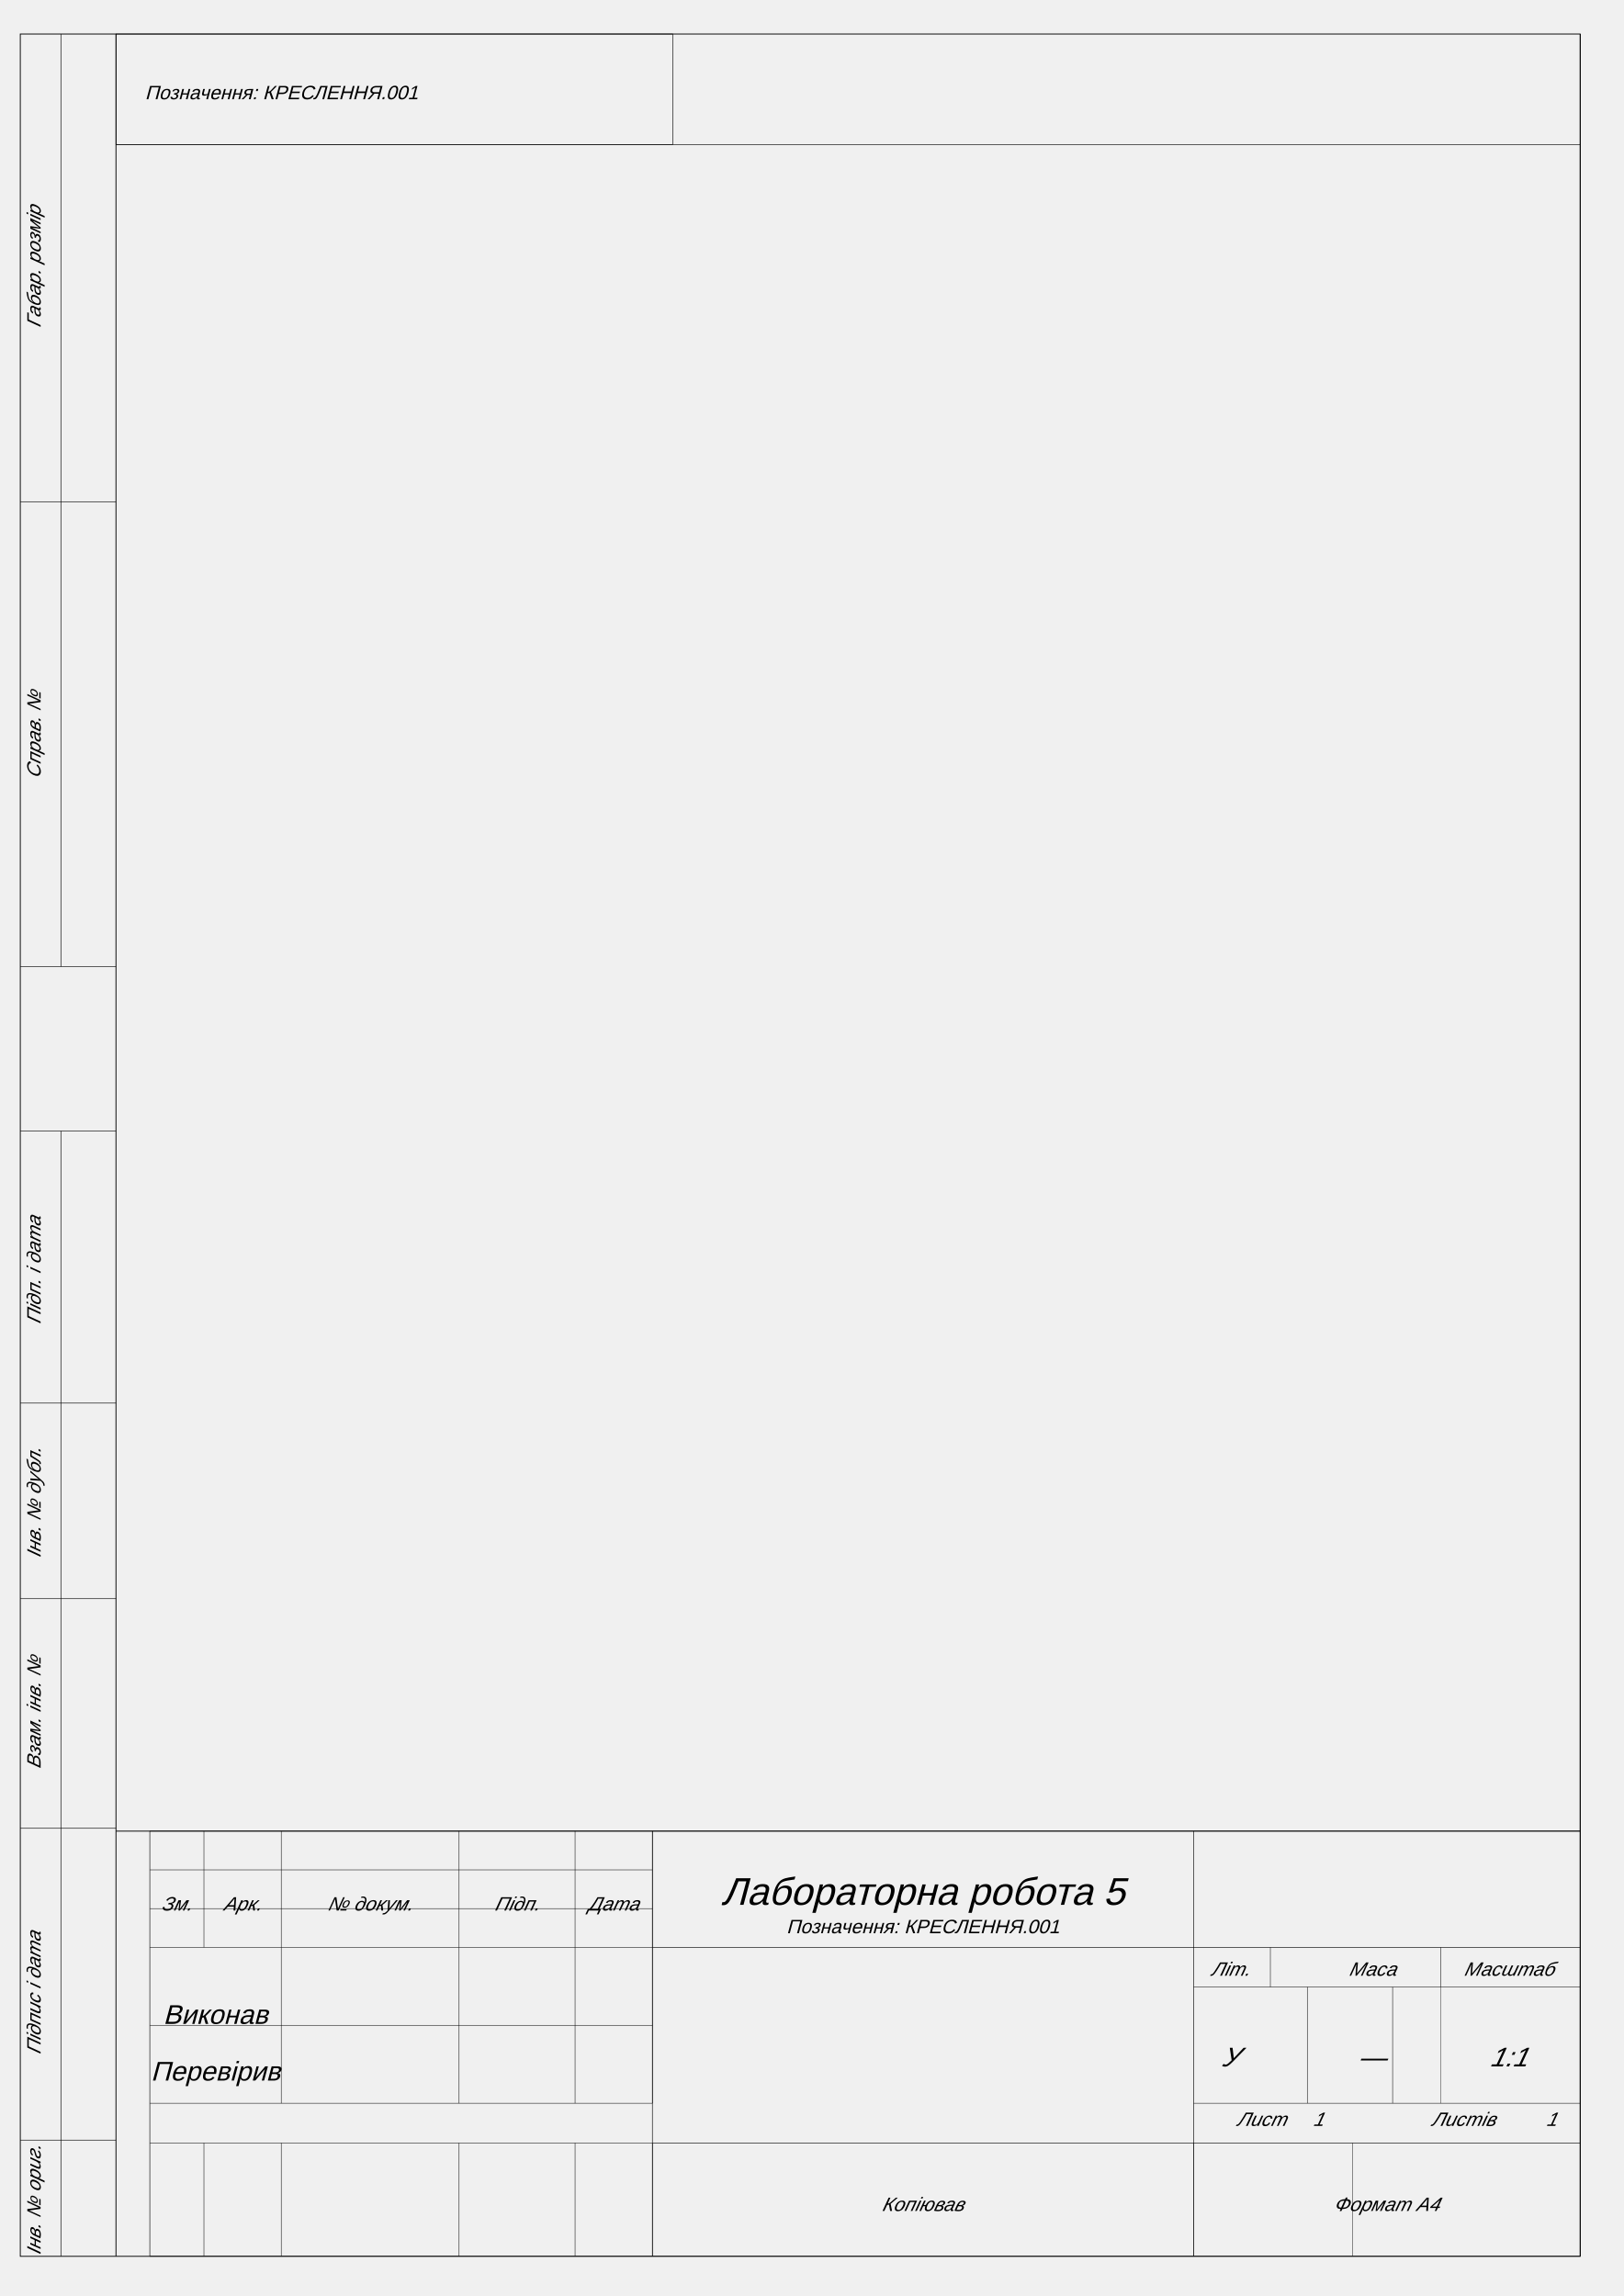
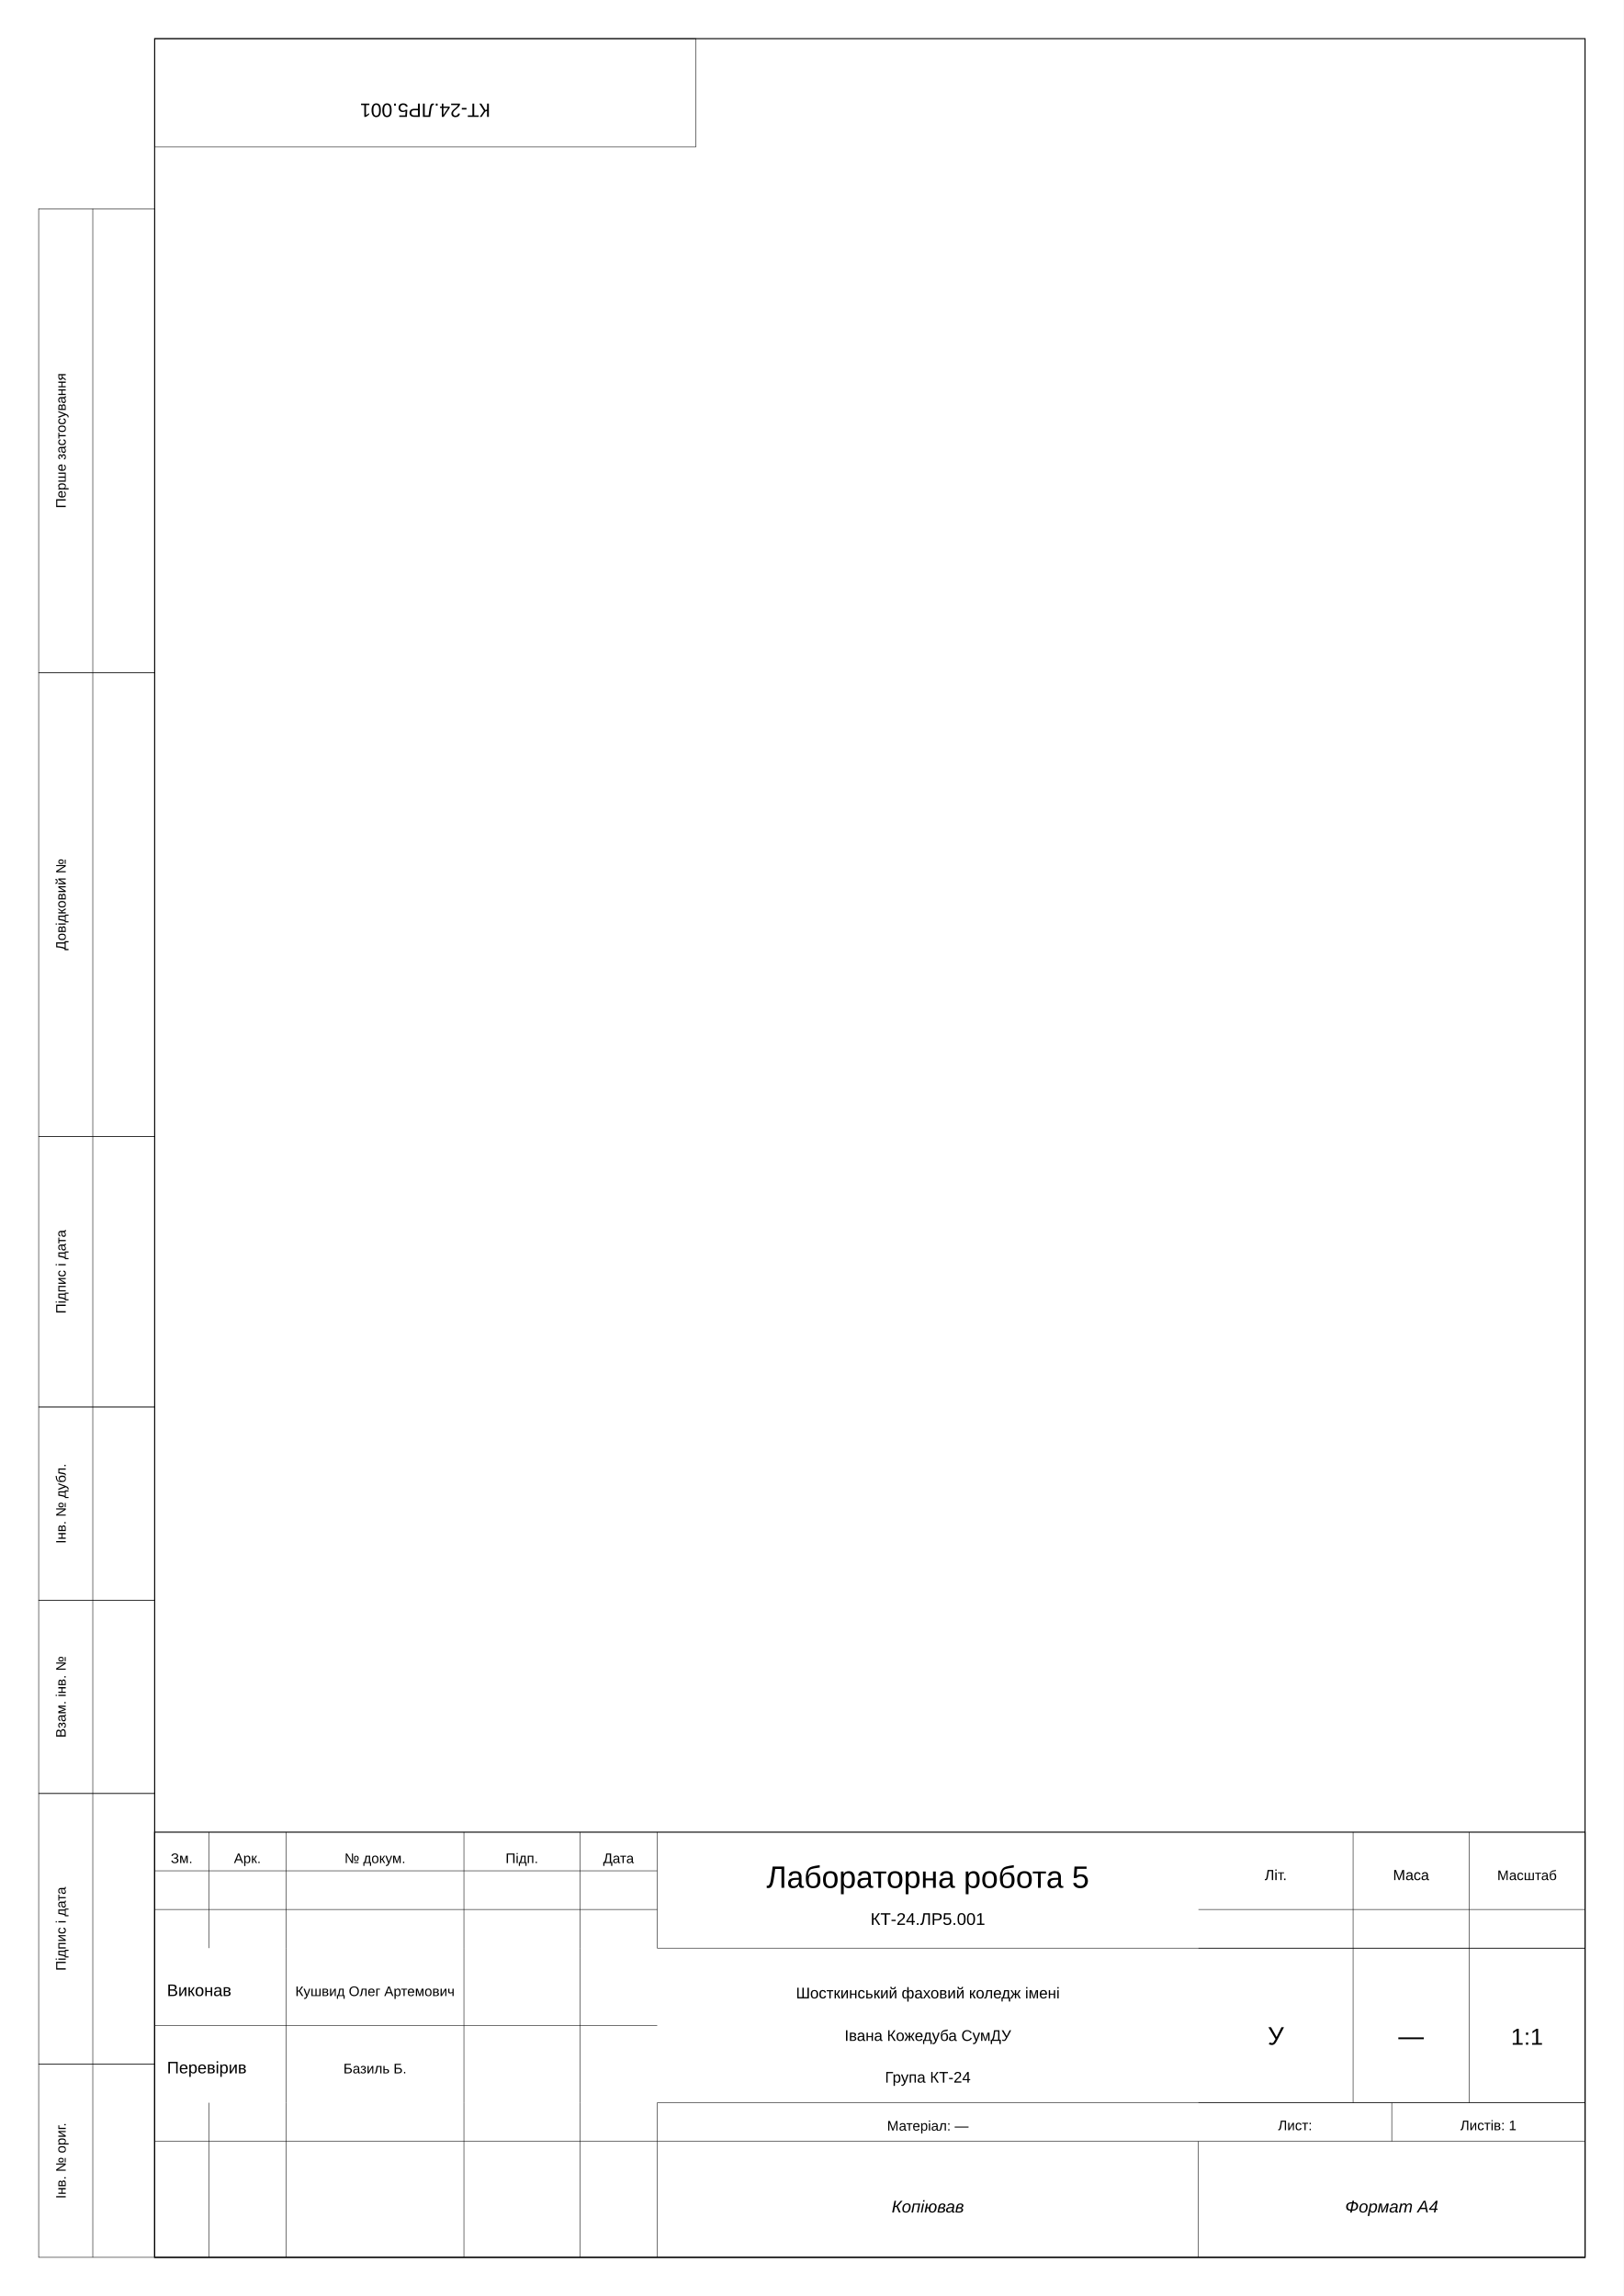
<svg xmlns="http://www.w3.org/2000/svg" width="210mm" height="297mm" viewBox="0 0 210 297">
-   <g transform="translate(0 0) scale(1)">
-     <rect x="2.625" y="4.4" width="201.75" height="287.467" fill="none" stroke="#000000" stroke-width="0.42" vector-effect="non-scaling-stroke" />
-     <line x1="7.875" y1="4.4" x2="7.875" y2="125.033" stroke="#000000" stroke-width="0.28" fill="none" vector-effect="non-scaling-stroke" />
-     <line x1="15" y1="4.4" x2="15" y2="291.867" stroke="#000000" stroke-width="0.42" fill="none" vector-effect="non-scaling-stroke" />
-     <line x1="204.375" y1="4.4" x2="204.375" y2="291.867" stroke="#000000" stroke-width="0.42" fill="none" vector-effect="non-scaling-stroke" />
-     <line x1="2.625" y1="64.9" x2="15" y2="64.9" stroke="#000000" stroke-width="0.28" fill="none" vector-effect="non-scaling-stroke" />
-     <line x1="2.625" y1="125.033" x2="15" y2="125.033" stroke="#000000" stroke-width="0.28" fill="none" vector-effect="non-scaling-stroke" />
-     <line x1="2.625" y1="146.3" x2="15" y2="146.3" stroke="#000000" stroke-width="0.28" fill="none" vector-effect="non-scaling-stroke" />
-     <line x1="2.625" y1="181.5" x2="15" y2="181.5" stroke="#000000" stroke-width="0.28" fill="none" vector-effect="non-scaling-stroke" />
-     <line x1="2.625" y1="206.8" x2="15" y2="206.8" stroke="#000000" stroke-width="0.28" fill="none" vector-effect="non-scaling-stroke" />
-     <line x1="2.625" y1="236.5" x2="15" y2="236.5" stroke="#000000" stroke-width="0.28" fill="none" vector-effect="non-scaling-stroke" />
-     <line x1="2.625" y1="276.833" x2="15" y2="276.833" stroke="#000000" stroke-width="0.28" fill="none" vector-effect="non-scaling-stroke" />
-     <line x1="7.875" y1="146.3" x2="7.875" y2="291.867" stroke="#000000" stroke-width="0.28" fill="none" vector-effect="non-scaling-stroke" />
-     <rect x="15" y="4.4" width="72" height="14.3" fill="none" stroke="#000000" stroke-width="0.28" vector-effect="non-scaling-stroke" />
-     <text x="18.75" y="12.833" font-family="GOST type B,Arial,sans-serif" font-size="2.5" fill="#000000" text-anchor="start" transform="translate(18.75 12.83333) skewX(-15) translate(-18.75 -12.83333)">Позначення: КРЕСЛЕННЯ.001</text>
-     <line x1="15" y1="18.7" x2="204.375" y2="18.7" stroke="#000000" stroke-width="0.28" fill="none" vector-effect="non-scaling-stroke" />
-     <line x1="15" y1="236.867" x2="204.375" y2="236.867" stroke="#000000" stroke-width="0.42" fill="none" vector-effect="non-scaling-stroke" />
-     <line x1="19.375" y1="236.867" x2="19.375" y2="291.867" stroke="#000000" stroke-width="0.28" fill="none" vector-effect="non-scaling-stroke" />
-     <line x1="84.375" y1="236.867" x2="84.375" y2="291.867" stroke="#000000" stroke-width="0.28" fill="none" vector-effect="non-scaling-stroke" />
-     <line x1="154.375" y1="236.867" x2="154.375" y2="291.867" stroke="#000000" stroke-width="0.28" fill="none" vector-effect="non-scaling-stroke" />
-     <line x1="19.375" y1="236.867" x2="204.375" y2="236.867" stroke="#000000" stroke-width="0.28" fill="none" vector-effect="non-scaling-stroke" />
-     <line x1="19.375" y1="291.867" x2="204.375" y2="291.867" stroke="#000000" stroke-width="0.28" fill="none" vector-effect="non-scaling-stroke" />
-     <line x1="84.375" y1="251.9" x2="204.375" y2="251.9" stroke="#000000" stroke-width="0.28" fill="none" vector-effect="non-scaling-stroke" />
-     <line x1="84.375" y1="277.2" x2="204.375" y2="277.2" stroke="#000000" stroke-width="0.28" fill="none" vector-effect="non-scaling-stroke" />
-     <line x1="26.375" y1="236.867" x2="26.375" y2="251.9" stroke="#000000" stroke-width="0.23" fill="none" vector-effect="non-scaling-stroke" />
-     <line x1="36.375" y1="236.867" x2="36.375" y2="251.9" stroke="#000000" stroke-width="0.23" fill="none" vector-effect="non-scaling-stroke" />
-     <line x1="59.375" y1="236.867" x2="59.375" y2="251.9" stroke="#000000" stroke-width="0.23" fill="none" vector-effect="non-scaling-stroke" />
-     <line x1="74.375" y1="236.867" x2="74.375" y2="251.9" stroke="#000000" stroke-width="0.23" fill="none" vector-effect="non-scaling-stroke" />
-     <line x1="84.375" y1="236.867" x2="84.375" y2="251.9" stroke="#000000" stroke-width="0.23" fill="none" vector-effect="non-scaling-stroke" />
-     <line x1="19.375" y1="241.878" x2="84.375" y2="241.878" stroke="#000000" stroke-width="0.23" fill="none" vector-effect="non-scaling-stroke" />
-     <line x1="19.375" y1="246.889" x2="84.375" y2="246.889" stroke="#000000" stroke-width="0.23" fill="none" vector-effect="non-scaling-stroke" />
-     <line x1="36.375" y1="251.9" x2="36.375" y2="272.067" stroke="#000000" stroke-width="0.23" fill="none" vector-effect="non-scaling-stroke" />
-     <line x1="59.375" y1="251.9" x2="59.375" y2="272.067" stroke="#000000" stroke-width="0.23" fill="none" vector-effect="non-scaling-stroke" />
-     <line x1="74.375" y1="251.9" x2="74.375" y2="272.067" stroke="#000000" stroke-width="0.23" fill="none" vector-effect="non-scaling-stroke" />
-     <line x1="84.375" y1="251.9" x2="84.375" y2="272.067" stroke="#000000" stroke-width="0.23" fill="none" vector-effect="non-scaling-stroke" />
-     <line x1="19.375" y1="251.9" x2="84.375" y2="251.9" stroke="#000000" stroke-width="0.23" fill="none" vector-effect="non-scaling-stroke" />
-     <line x1="19.375" y1="261.983" x2="84.375" y2="261.983" stroke="#000000" stroke-width="0.23" fill="none" vector-effect="non-scaling-stroke" />
-     <line x1="19.375" y1="272.067" x2="84.375" y2="272.067" stroke="#000000" stroke-width="0.23" fill="none" vector-effect="non-scaling-stroke" />
-     <line x1="26.375" y1="277.2" x2="26.375" y2="291.867" stroke="#000000" stroke-width="0.23" fill="none" vector-effect="non-scaling-stroke" />
-     <line x1="36.375" y1="277.2" x2="36.375" y2="291.867" stroke="#000000" stroke-width="0.23" fill="none" vector-effect="non-scaling-stroke" />
-     <line x1="59.375" y1="277.2" x2="59.375" y2="291.867" stroke="#000000" stroke-width="0.23" fill="none" vector-effect="non-scaling-stroke" />
-     <line x1="74.375" y1="277.2" x2="74.375" y2="291.867" stroke="#000000" stroke-width="0.23" fill="none" vector-effect="non-scaling-stroke" />
-     <line x1="84.375" y1="277.2" x2="84.375" y2="291.867" stroke="#000000" stroke-width="0.23" fill="none" vector-effect="non-scaling-stroke" />
-     <line x1="19.375" y1="277.2" x2="84.375" y2="277.2" stroke="#000000" stroke-width="0.23" fill="none" vector-effect="non-scaling-stroke" />
-     <line x1="154.375" y1="257.033" x2="204.375" y2="257.033" stroke="#000000" stroke-width="0.23" fill="none" vector-effect="non-scaling-stroke" />
-     <line x1="154.375" y1="272.067" x2="204.375" y2="272.067" stroke="#000000" stroke-width="0.23" fill="none" vector-effect="non-scaling-stroke" />
-     <line x1="164.302" y1="251.9" x2="164.302" y2="257.033" stroke="#000000" stroke-width="0.23" fill="none" vector-effect="non-scaling-stroke" />
-     <line x1="186.36" y1="251.9" x2="186.36" y2="257.033" stroke="#000000" stroke-width="0.23" fill="none" vector-effect="non-scaling-stroke" />
-     <line x1="169.081" y1="257.033" x2="169.081" y2="272.067" stroke="#000000" stroke-width="0.23" fill="none" vector-effect="non-scaling-stroke" />
-     <line x1="180.111" y1="257.033" x2="180.111" y2="272.067" stroke="#000000" stroke-width="0.23" fill="none" vector-effect="non-scaling-stroke" />
-     <line x1="186.36" y1="257.033" x2="186.36" y2="272.067" stroke="#000000" stroke-width="0.18" fill="none" vector-effect="non-scaling-stroke" />
-     <line x1="154.375" y1="277.2" x2="154.375" y2="291.867" stroke="#000000" stroke-width="0.2" fill="none" vector-effect="non-scaling-stroke" />
-     <line x1="174.964" y1="277.2" x2="174.964" y2="291.867" stroke="#000000" stroke-width="0.2" fill="none" vector-effect="non-scaling-stroke" />
-     <text x="5.25" y="34.467" font-family="GOST type B,Arial,sans-serif" font-size="2.5" fill="#000000" text-anchor="middle" transform="translate(5.25 34.46667) rotate(-90) skewX(-15) translate(-5.25 -34.46667)" font-style="italic">Габар. розмір</text>
-     <text x="5.25" y="94.967" font-family="GOST type B,Arial,sans-serif" font-size="2.5" fill="#000000" text-anchor="middle" transform="translate(5.25 94.96667) rotate(-90) skewX(-15) translate(-5.25 -94.96667)" font-style="italic">Справ. №</text>
-     <text x="5.25" y="164.267" font-family="GOST type B,Arial,sans-serif" font-size="2.5" fill="#000000" text-anchor="middle" transform="translate(5.25 164.2667) rotate(-90) skewX(-15) translate(-5.25 -164.2667)" font-style="italic">Підп. і дата</text>
-     <text x="5.25" y="194.333" font-family="GOST type B,Arial,sans-serif" font-size="2.5" fill="#000000" text-anchor="middle" transform="translate(5.25 194.3333) rotate(-90) skewX(-15) translate(-5.25 -194.3333)" font-style="italic">Інв. № дубл.</text>
-     <text x="5.25" y="221.467" font-family="GOST type B,Arial,sans-serif" font-size="2.5" fill="#000000" text-anchor="middle" transform="translate(5.25 221.4667) rotate(-90) skewX(-15) translate(-5.25 -221.4667)" font-style="italic">Взам. інв. №</text>
-     <text x="5.25" y="257.767" font-family="GOST type B,Arial,sans-serif" font-size="2.5" fill="#000000" text-anchor="middle" transform="translate(5.25 257.7667) rotate(-90) skewX(-15) translate(-5.25 -257.7667)" font-style="italic">Підпис і дата</text>
-     <text x="5.25" y="284.533" font-family="GOST type B,Arial,sans-serif" font-size="2.5" fill="#000000" text-anchor="middle" transform="translate(5.25 284.5333) rotate(-90) skewX(-15) translate(-5.25 -284.5333)" font-style="italic">Інв. № ориг.</text>
-     <text x="22.875" y="247.133" font-family="GOST type B,Arial,sans-serif" font-size="2.5" fill="#000000" text-anchor="middle" transform="translate(22.87519 247.1333) skewX(-15) translate(-22.87519 -247.1333)" font-style="italic">Зм.</text>
-     <text x="31.375" y="247.133" font-family="GOST type B,Arial,sans-serif" font-size="2.5" fill="#000000" text-anchor="middle" transform="translate(31.37531 247.1333) skewX(-15) translate(-31.37531 -247.1333)" font-style="italic">Арк.</text>
-     <text x="47.875" y="247.133" font-family="GOST type B,Arial,sans-serif" font-size="2.5" fill="#000000" text-anchor="middle" transform="translate(47.87531 247.1333) skewX(-15) translate(-47.87531 -247.1333)" font-style="italic">№ докум.</text>
-     <text x="66.875" y="247.133" font-family="GOST type B,Arial,sans-serif" font-size="2.5" fill="#000000" text-anchor="middle" transform="translate(66.87525 247.1333) skewX(-15) translate(-66.87525 -247.1333)" font-style="italic">Підп.</text>
-     <text x="79.375" y="247.133" font-family="GOST type B,Arial,sans-serif" font-size="2.5" fill="#000000" text-anchor="middle" transform="translate(79.37531 247.1333) skewX(-15) translate(-79.37531 -247.1333)" font-style="italic">Дата</text>
-     <text x="27.875" y="261.8" font-family="GOST type B,Arial,sans-serif" font-size="3.5" fill="#000000" text-anchor="middle" transform="translate(27.87525 261.8) skewX(-15) translate(-27.87525 -261.8)">Виконав</text>
-     <text x="27.875" y="269.133" font-family="GOST type B,Arial,sans-serif" font-size="3.5" fill="#000000" text-anchor="middle" transform="translate(27.87525 269.1333) skewX(-15) translate(-27.87525 -269.1333)">Перевірив</text>
-     <text x="119.375" y="246.4" font-family="GOST type B,Arial,sans-serif" font-size="5" fill="#000000" text-anchor="middle" transform="translate(119.3754 246.4) skewX(-15) translate(-119.3754 -246.4)">Лабораторна робота 5</text>
-     <text x="119.375" y="250.067" font-family="GOST type B,Arial,sans-serif" font-size="2.5" fill="#000000" text-anchor="middle" transform="translate(119.3754 250.0667) skewX(-15) translate(-119.3754 -250.0667)">Позначення: КРЕСЛЕННЯ.001</text>
-     <text x="159.155" y="255.567" font-family="GOST type B,Arial,sans-serif" font-size="2.5" fill="#000000" text-anchor="middle" transform="translate(159.1549 255.5667) skewX(-15) translate(-159.1549 -255.5667)" font-style="italic">Літ.</text>
-     <text x="177.537" y="255.567" font-family="GOST type B,Arial,sans-serif" font-size="2.5" fill="#000000" text-anchor="middle" transform="translate(177.537 255.5667) skewX(-15) translate(-177.537 -255.5667)" font-style="italic">Маса</text>
-     <text x="195.184" y="255.567" font-family="GOST type B,Arial,sans-serif" font-size="2.5" fill="#000000" text-anchor="middle" transform="translate(195.1839 255.5667) skewX(-15) translate(-195.1839 -255.5667)" font-style="italic">Масштаб</text>
-     <text x="159.155" y="267.3" font-family="GOST type B,Arial,sans-serif" font-size="3.5" fill="#000000" text-anchor="middle" transform="translate(159.1549 267.3) skewX(-15) translate(-159.1549 -267.3)" font-style="italic">У</text>
-     <text x="177.537" y="267.3" font-family="GOST type B,Arial,sans-serif" font-size="3.5" fill="#000000" text-anchor="middle" transform="translate(177.537 267.3) skewX(-15) translate(-177.537 -267.3)" font-style="italic">—</text>
-     <text x="195.184" y="267.3" font-family="GOST type B,Arial,sans-serif" font-size="3.5" fill="#000000" text-anchor="middle" transform="translate(195.1839 267.3) skewX(-15) translate(-195.1839 -267.3)" font-style="italic">1:1</text>
-     <text x="163.199" y="275" font-family="GOST type B,Arial,sans-serif" font-size="2.5" fill="#000000" text-anchor="middle" transform="translate(163.1989 275) skewX(-15) translate(-163.1989 -275)" font-style="italic">Лист</text>
-     <text x="189.302" y="275" font-family="GOST type B,Arial,sans-serif" font-size="2.5" fill="#000000" text-anchor="middle" transform="translate(189.3016 275) skewX(-15) translate(-189.3016 -275)" font-style="italic">Листів</text>
-     <text x="170.552" y="275" font-family="GOST type B,Arial,sans-serif" font-size="2.5" fill="#000000" text-anchor="middle" transform="translate(170.5518 275) skewX(-15) translate(-170.5518 -275)" font-style="italic">1</text>
-     <text x="200.699" y="275" font-family="GOST type B,Arial,sans-serif" font-size="2.5" fill="#000000" text-anchor="middle" transform="translate(200.6986 275) skewX(-15) translate(-200.6986 -275)" font-style="italic">1</text>
-     <text x="119.375" y="286" font-family="GOST type B,Arial,sans-serif" font-size="2.5" fill="#000000" text-anchor="middle" transform="translate(119.3754 286) skewX(-15) translate(-119.3754 -286)" font-style="italic">Копіював</text>
-     <text x="179.375" y="286" font-family="GOST type B,Arial,sans-serif" font-size="2.5" fill="#000000" text-anchor="middle" transform="translate(179.3752 286) skewX(-15) translate(-179.3752 -286)" font-style="italic">Формат  А4</text>
-   </g>
+   <rect width="210" height="297" fill="white" />
+   <rect x="20" y="5" width="185" height="287" fill="none" stroke="#000000" stroke-width="0.5" vector-effect="non-scaling-stroke" />
+   <rect x="5" y="267" width="15" height="25" fill="none" stroke="#000000" stroke-width="0.25" vector-effect="non-scaling-stroke" />
+   <line x1="12" y1="267" x2="12" y2="292" stroke="#000000" stroke-width="0.25" fill="none" vector-effect="non-scaling-stroke" />
+   <text x="8.5" y="279.5" font-family="GOST type B,Arial,sans-serif" font-size="1.8" fill="#000000" text-anchor="middle" transform="translate(8.5 279.5) rotate(-90) translate(-8.5 -279.5)">Інв. № ориг.</text>
+   <rect x="5" y="232" width="15" height="35" fill="none" stroke="#000000" stroke-width="0.25" vector-effect="non-scaling-stroke" />
+   <line x1="12" y1="232" x2="12" y2="267" stroke="#000000" stroke-width="0.25" fill="none" vector-effect="non-scaling-stroke" />
+   <text x="8.5" y="249.5" font-family="GOST type B,Arial,sans-serif" font-size="1.8" fill="#000000" text-anchor="middle" transform="translate(8.5 249.5) rotate(-90) translate(-8.5 -249.5)">Підпис і дата</text>
+   <rect x="5" y="207" width="15" height="25" fill="none" stroke="#000000" stroke-width="0.25" vector-effect="non-scaling-stroke" />
+   <line x1="12" y1="207" x2="12" y2="232" stroke="#000000" stroke-width="0.25" fill="none" vector-effect="non-scaling-stroke" />
+   <text x="8.5" y="219.5" font-family="GOST type B,Arial,sans-serif" font-size="1.8" fill="#000000" text-anchor="middle" transform="translate(8.5 219.5) rotate(-90) translate(-8.5 -219.5)">Взам. інв. №</text>
+   <rect x="5" y="182" width="15" height="25" fill="none" stroke="#000000" stroke-width="0.25" vector-effect="non-scaling-stroke" />
+   <line x1="12" y1="182" x2="12" y2="207" stroke="#000000" stroke-width="0.25" fill="none" vector-effect="non-scaling-stroke" />
+   <text x="8.5" y="194.5" font-family="GOST type B,Arial,sans-serif" font-size="1.8" fill="#000000" text-anchor="middle" transform="translate(8.5 194.5) rotate(-90) translate(-8.5 -194.5)">Інв. № дубл.</text>
+   <rect x="5" y="147" width="15" height="35" fill="none" stroke="#000000" stroke-width="0.25" vector-effect="non-scaling-stroke" />
+   <line x1="12" y1="147" x2="12" y2="182" stroke="#000000" stroke-width="0.25" fill="none" vector-effect="non-scaling-stroke" />
+   <text x="8.5" y="164.5" font-family="GOST type B,Arial,sans-serif" font-size="1.8" fill="#000000" text-anchor="middle" transform="translate(8.5 164.5) rotate(-90) translate(-8.5 -164.5)">Підпис і дата</text>
+   <rect x="5" y="87" width="15" height="60" fill="none" stroke="#000000" stroke-width="0.25" vector-effect="non-scaling-stroke" />
+   <line x1="12" y1="87" x2="12" y2="147" stroke="#000000" stroke-width="0.25" fill="none" vector-effect="non-scaling-stroke" />
+   <text x="8.5" y="117" font-family="GOST type B,Arial,sans-serif" font-size="1.8" fill="#000000" text-anchor="middle" transform="translate(8.5 117) rotate(-90) translate(-8.5 -117)">Довідковий №</text>
+   <rect x="5" y="27" width="15" height="60" fill="none" stroke="#000000" stroke-width="0.25" vector-effect="non-scaling-stroke" />
+   <line x1="12" y1="27" x2="12" y2="87" stroke="#000000" stroke-width="0.25" fill="none" vector-effect="non-scaling-stroke" />
+   <text x="8.5" y="57" font-family="GOST type B,Arial,sans-serif" font-size="1.8" fill="#000000" text-anchor="middle" transform="translate(8.5 57) rotate(-90) translate(-8.5 -57)">Перше застосування</text>
+   <rect x="20" y="5" width="70" height="14" fill="none" stroke="#000000" stroke-width="0.25" vector-effect="non-scaling-stroke" />
+   <text x="55" y="13.4" font-family="GOST type B,Arial,sans-serif" font-size="2.5" fill="#000000" text-anchor="middle" transform="translate(55 13.4) rotate(180) translate(-55 -13.4)">КТ-24.ЛР5.001</text>
+   <rect x="20" y="237" width="185" height="55" fill="none" stroke="#000000" stroke-width="0.5" vector-effect="non-scaling-stroke" />
+   <line x1="27" y1="237" x2="27" y2="252" stroke="#000000" stroke-width="0.25" fill="none" vector-effect="non-scaling-stroke" />
+   <line x1="37" y1="237" x2="37" y2="252" stroke="#000000" stroke-width="0.25" fill="none" vector-effect="non-scaling-stroke" />
+   <line x1="60" y1="237" x2="60" y2="252" stroke="#000000" stroke-width="0.25" fill="none" vector-effect="non-scaling-stroke" />
+   <line x1="75" y1="237" x2="75" y2="252" stroke="#000000" stroke-width="0.25" fill="none" vector-effect="non-scaling-stroke" />
+   <line x1="85" y1="237" x2="85" y2="252" stroke="#000000" stroke-width="0.25" fill="none" vector-effect="non-scaling-stroke" />
+   <line x1="20" y1="242" x2="85" y2="242" stroke="#000000" stroke-width="0.25" fill="none" vector-effect="non-scaling-stroke" />
+   <line x1="20" y1="247" x2="85" y2="247" stroke="#000000" stroke-width="0.25" fill="none" vector-effect="non-scaling-stroke" />
+   <text x="23.5" y="241" font-family="GOST type B,Arial,sans-serif" font-size="1.8" fill="#000000" text-anchor="middle">Зм.</text>
+   <text x="32" y="241" font-family="GOST type B,Arial,sans-serif" font-size="1.8" fill="#000000" text-anchor="middle">Арк.</text>
+   <text x="48.5" y="241" font-family="GOST type B,Arial,sans-serif" font-size="1.8" fill="#000000" text-anchor="middle">№ докум.</text>
+   <text x="67.5" y="241" font-family="GOST type B,Arial,sans-serif" font-size="1.8" fill="#000000" text-anchor="middle">Підп.</text>
+   <text x="80" y="241" font-family="GOST type B,Arial,sans-serif" font-size="1.8" fill="#000000" text-anchor="middle">Дата</text>
+   <line x1="20" y1="262" x2="85" y2="262" stroke="#000000" stroke-width="0.25" fill="none" vector-effect="non-scaling-stroke" />
+   <line x1="37" y1="252" x2="37" y2="272" stroke="#000000" stroke-width="0.25" fill="none" vector-effect="non-scaling-stroke" />
+   <line x1="60" y1="252" x2="60" y2="272" stroke="#000000" stroke-width="0.25" fill="none" vector-effect="non-scaling-stroke" />
+   <line x1="75" y1="252" x2="75" y2="272" stroke="#000000" stroke-width="0.25" fill="none" vector-effect="non-scaling-stroke" />
+   <text x="21.6" y="258.2" font-family="GOST type B,Arial,sans-serif" font-size="2.15" fill="#000000" text-anchor="start">Виконав</text>
+   <text x="21.6" y="268.2" font-family="GOST type B,Arial,sans-serif" font-size="2.15" fill="#000000" text-anchor="start">Перевірив</text>
+   <text x="48.5" y="258.2" font-family="GOST type B,Arial,sans-serif" font-size="1.8" fill="#000000" text-anchor="middle">Кушвид Олег Артемович</text>
+   <text x="48.5" y="268.2" font-family="GOST type B,Arial,sans-serif" font-size="1.8" fill="#000000" text-anchor="middle">Базиль Б.</text>
+   <line x1="27" y1="272" x2="27" y2="292" stroke="#000000" stroke-width="0.25" fill="none" vector-effect="non-scaling-stroke" />
+   <line x1="37" y1="272" x2="37" y2="292" stroke="#000000" stroke-width="0.25" fill="none" vector-effect="non-scaling-stroke" />
+   <line x1="60" y1="272" x2="60" y2="292" stroke="#000000" stroke-width="0.25" fill="none" vector-effect="non-scaling-stroke" />
+   <line x1="75" y1="272" x2="75" y2="292" stroke="#000000" stroke-width="0.25" fill="none" vector-effect="non-scaling-stroke" />
+   <line x1="85" y1="272" x2="85" y2="292" stroke="#000000" stroke-width="0.25" fill="none" vector-effect="non-scaling-stroke" />
+   <line x1="20" y1="277" x2="85" y2="277" stroke="#000000" stroke-width="0.25" fill="none" vector-effect="non-scaling-stroke" />
+   <line x1="85" y1="252" x2="205" y2="252" stroke="#000000" stroke-width="0.25" fill="none" vector-effect="non-scaling-stroke" />
+   <line x1="85" y1="272" x2="205" y2="272" stroke="#000000" stroke-width="0.25" fill="none" vector-effect="non-scaling-stroke" />
+   <line x1="85" y1="277" x2="205" y2="277" stroke="#000000" stroke-width="0.25" fill="none" vector-effect="non-scaling-stroke" />
+   <text x="120" y="244.2" font-family="GOST type B,Arial,sans-serif" font-size="4" fill="#000000" text-anchor="middle">Лабораторна робота 5</text>
+   <text x="120" y="249" font-family="GOST type B,Arial,sans-serif" font-size="2.2" fill="#000000" text-anchor="middle">КТ-24.ЛР5.001</text>
+   <text x="120" y="258.5" font-family="GOST type B,Arial,sans-serif" font-size="2" fill="#000000" text-anchor="middle">Шосткинський фаховий коледж імені</text>
+   <text x="120" y="264" font-family="GOST type B,Arial,sans-serif" font-size="2" fill="#000000" text-anchor="middle">Івана Кожедуба СумДУ</text>
+   <text x="120" y="269.4" font-family="GOST type B,Arial,sans-serif" font-size="2" fill="#000000" text-anchor="middle">Група КТ-24</text>
+   <text x="120" y="275.6" font-family="GOST type B,Arial,sans-serif" font-size="1.8" fill="#000000" text-anchor="middle">Матеріал: —</text>
+   <line x1="155" y1="247" x2="205" y2="247" stroke="#000000" stroke-width="0.25" fill="none" vector-effect="non-scaling-stroke" />
+   <line x1="155" y1="252" x2="205" y2="252" stroke="#000000" stroke-width="0.25" fill="none" vector-effect="non-scaling-stroke" />
+   <line x1="155" y1="272" x2="205" y2="272" stroke="#000000" stroke-width="0.25" fill="none" vector-effect="non-scaling-stroke" />
+   <line x1="175" y1="237" x2="175" y2="272" stroke="#000000" stroke-width="0.25" fill="none" vector-effect="non-scaling-stroke" />
+   <line x1="190" y1="237" x2="190" y2="272" stroke="#000000" stroke-width="0.25" fill="none" vector-effect="non-scaling-stroke" />
+   <text x="165" y="243.2" font-family="GOST type B,Arial,sans-serif" font-size="1.9" fill="#000000" text-anchor="middle">Літ.</text>
+   <text x="182.5" y="243.2" font-family="GOST type B,Arial,sans-serif" font-size="1.9" fill="#000000" text-anchor="middle">Маса</text>
+   <text x="197.5" y="243.2" font-family="GOST type B,Arial,sans-serif" font-size="1.8" fill="#000000" text-anchor="middle">Масштаб</text>
+   <text x="165" y="264.5" font-family="GOST type B,Arial,sans-serif" font-size="3.3" fill="#000000" text-anchor="middle">У</text>
+   <text x="182.5" y="264.5" font-family="GOST type B,Arial,sans-serif" font-size="3.3" fill="#000000" text-anchor="middle">—</text>
+   <text x="197.5" y="264.5" font-family="GOST type B,Arial,sans-serif" font-size="3" fill="#000000" text-anchor="middle">1:1</text>
+   <line x1="180" y1="272" x2="180" y2="277" stroke="#000000" stroke-width="0.25" fill="none" vector-effect="non-scaling-stroke" />
+   <text x="167.5" y="275.55" font-family="GOST type B,Arial,sans-serif" font-size="1.8" fill="#000000" text-anchor="middle">Лист: </text>
+   <text x="192.5" y="275.55" font-family="GOST type B,Arial,sans-serif" font-size="1.8" fill="#000000" text-anchor="middle">Листів: 1</text>
+   <line x1="155" y1="277" x2="155" y2="292" stroke="#000000" stroke-width="0.25" fill="none" vector-effect="non-scaling-stroke" />
+   <text x="120" y="286.2" font-family="GOST type B,Arial,sans-serif" font-size="2.2" fill="#000000" text-anchor="middle" font-style="italic">Копіював</text>
+   <text x="180" y="286.2" font-family="GOST type B,Arial,sans-serif" font-size="2.2" fill="#000000" text-anchor="middle" font-style="italic">Формат А4</text>
</svg>
